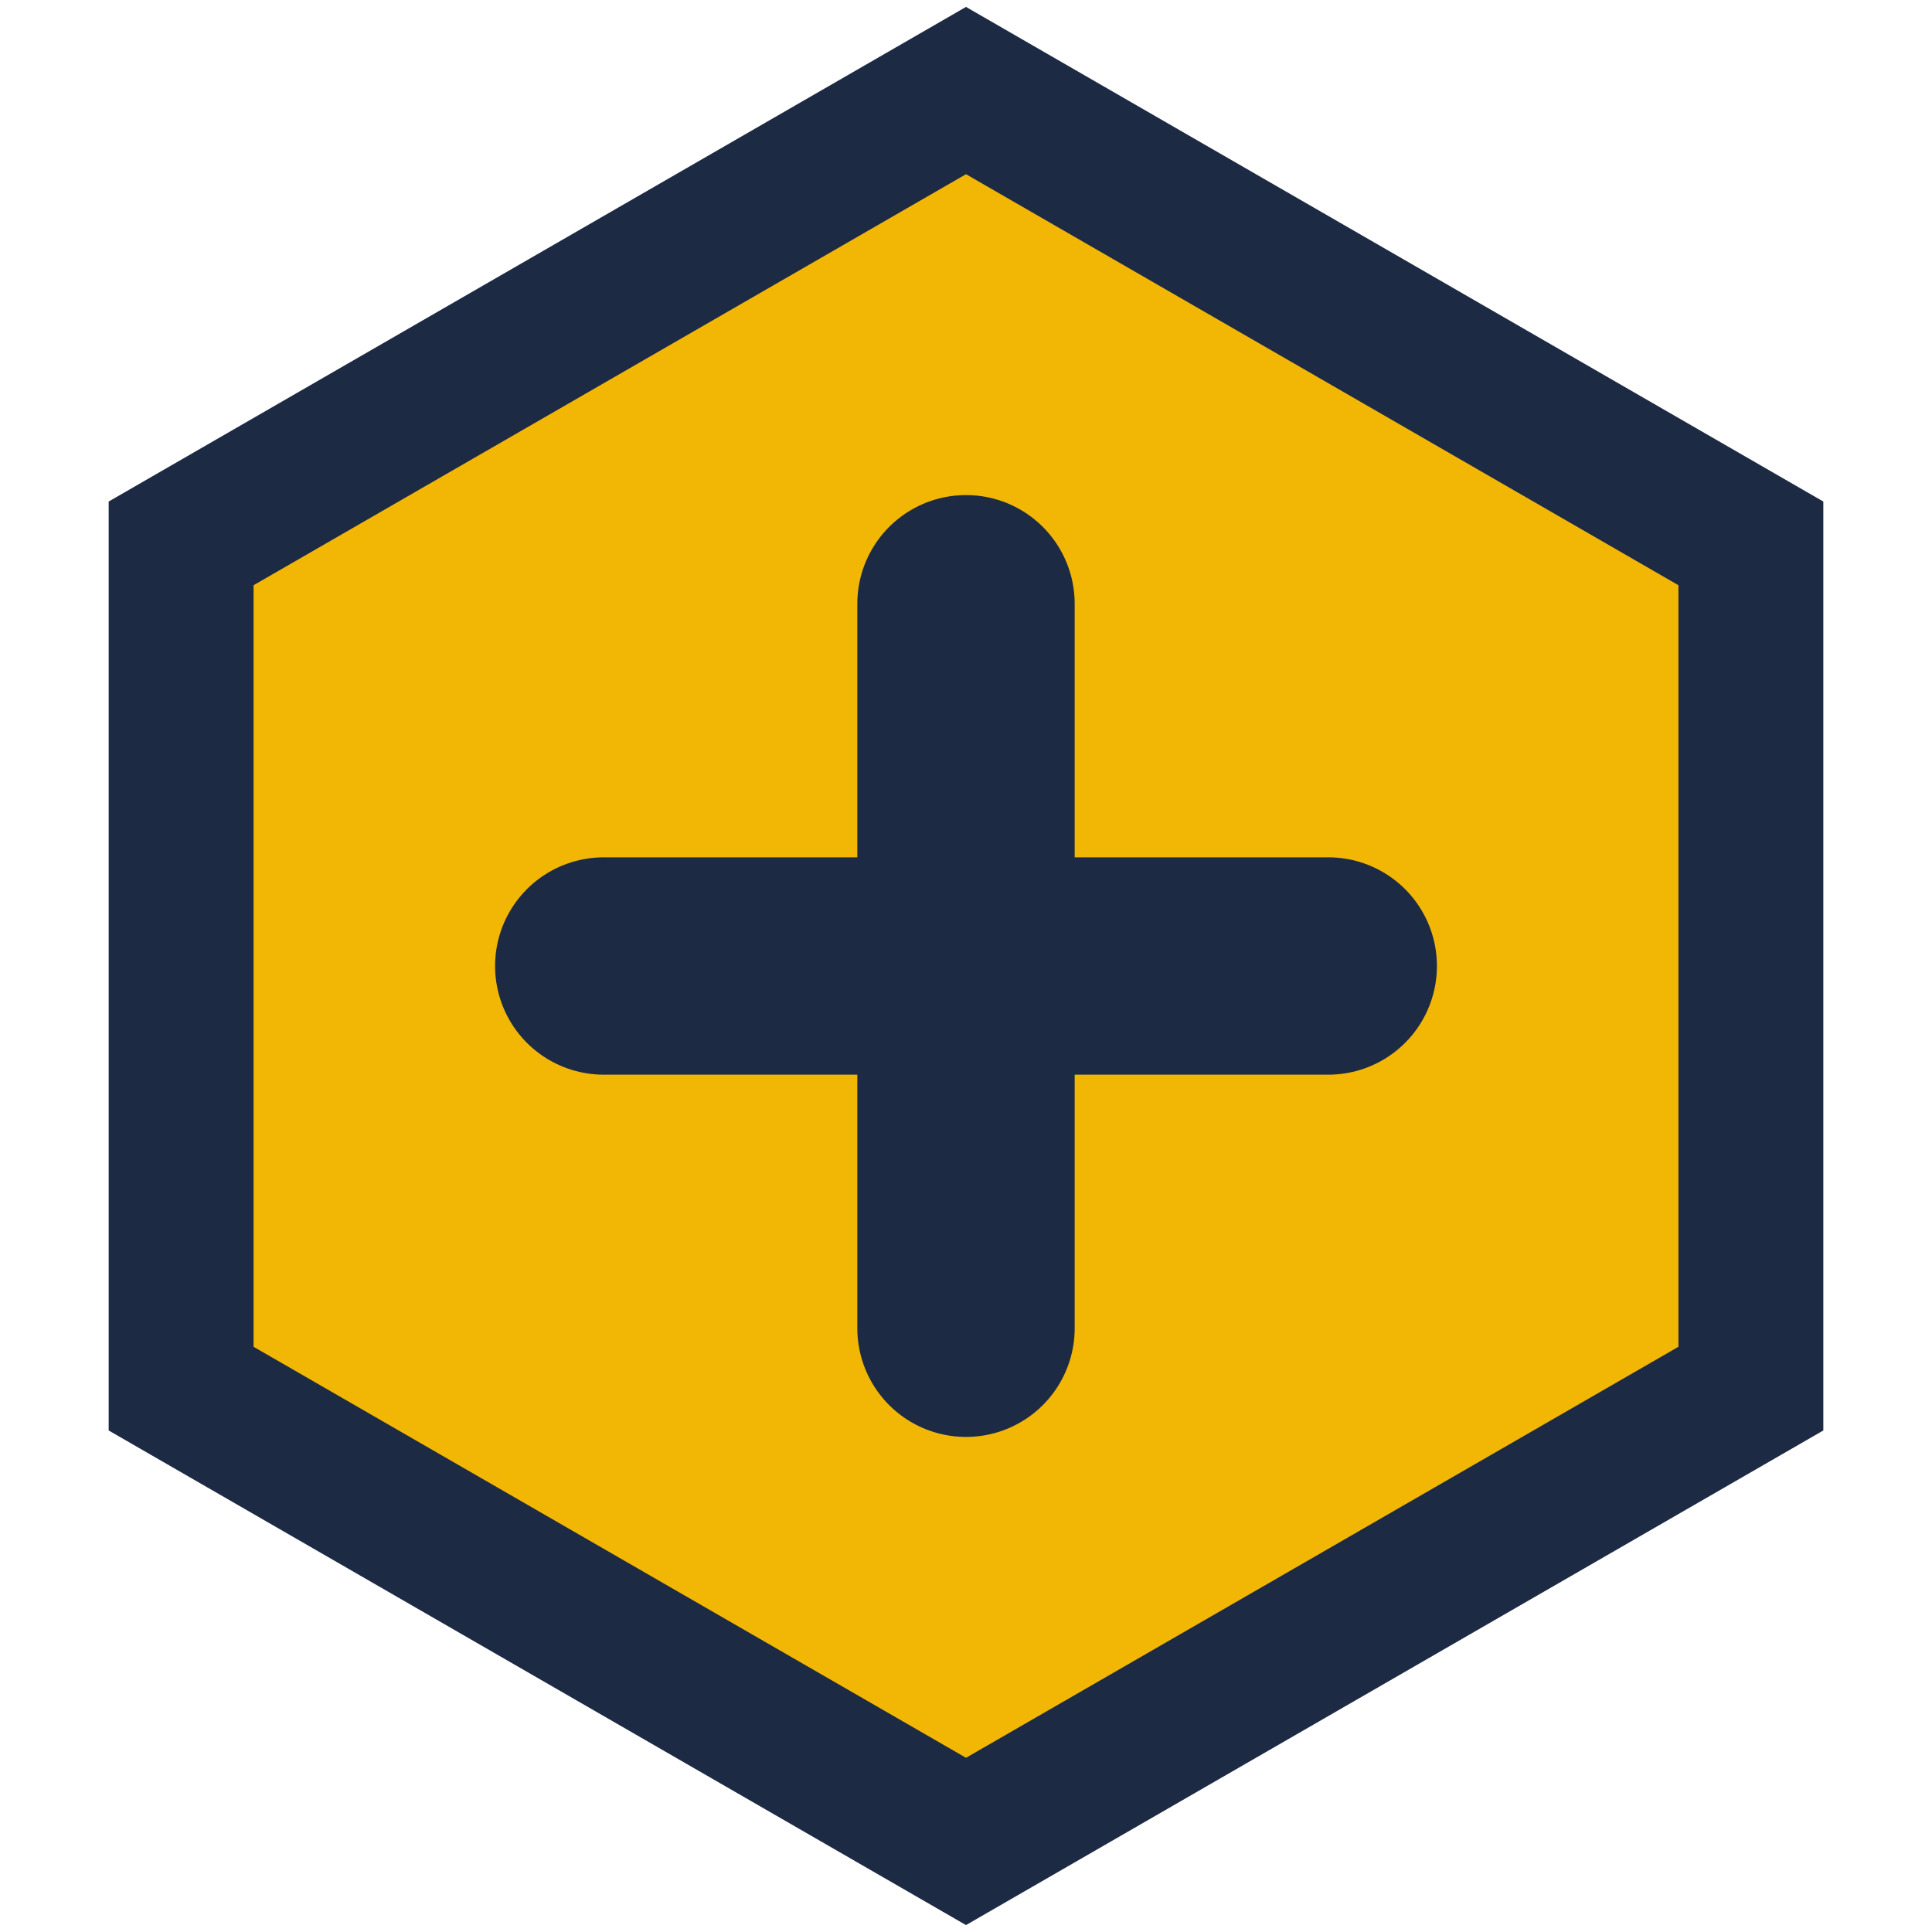
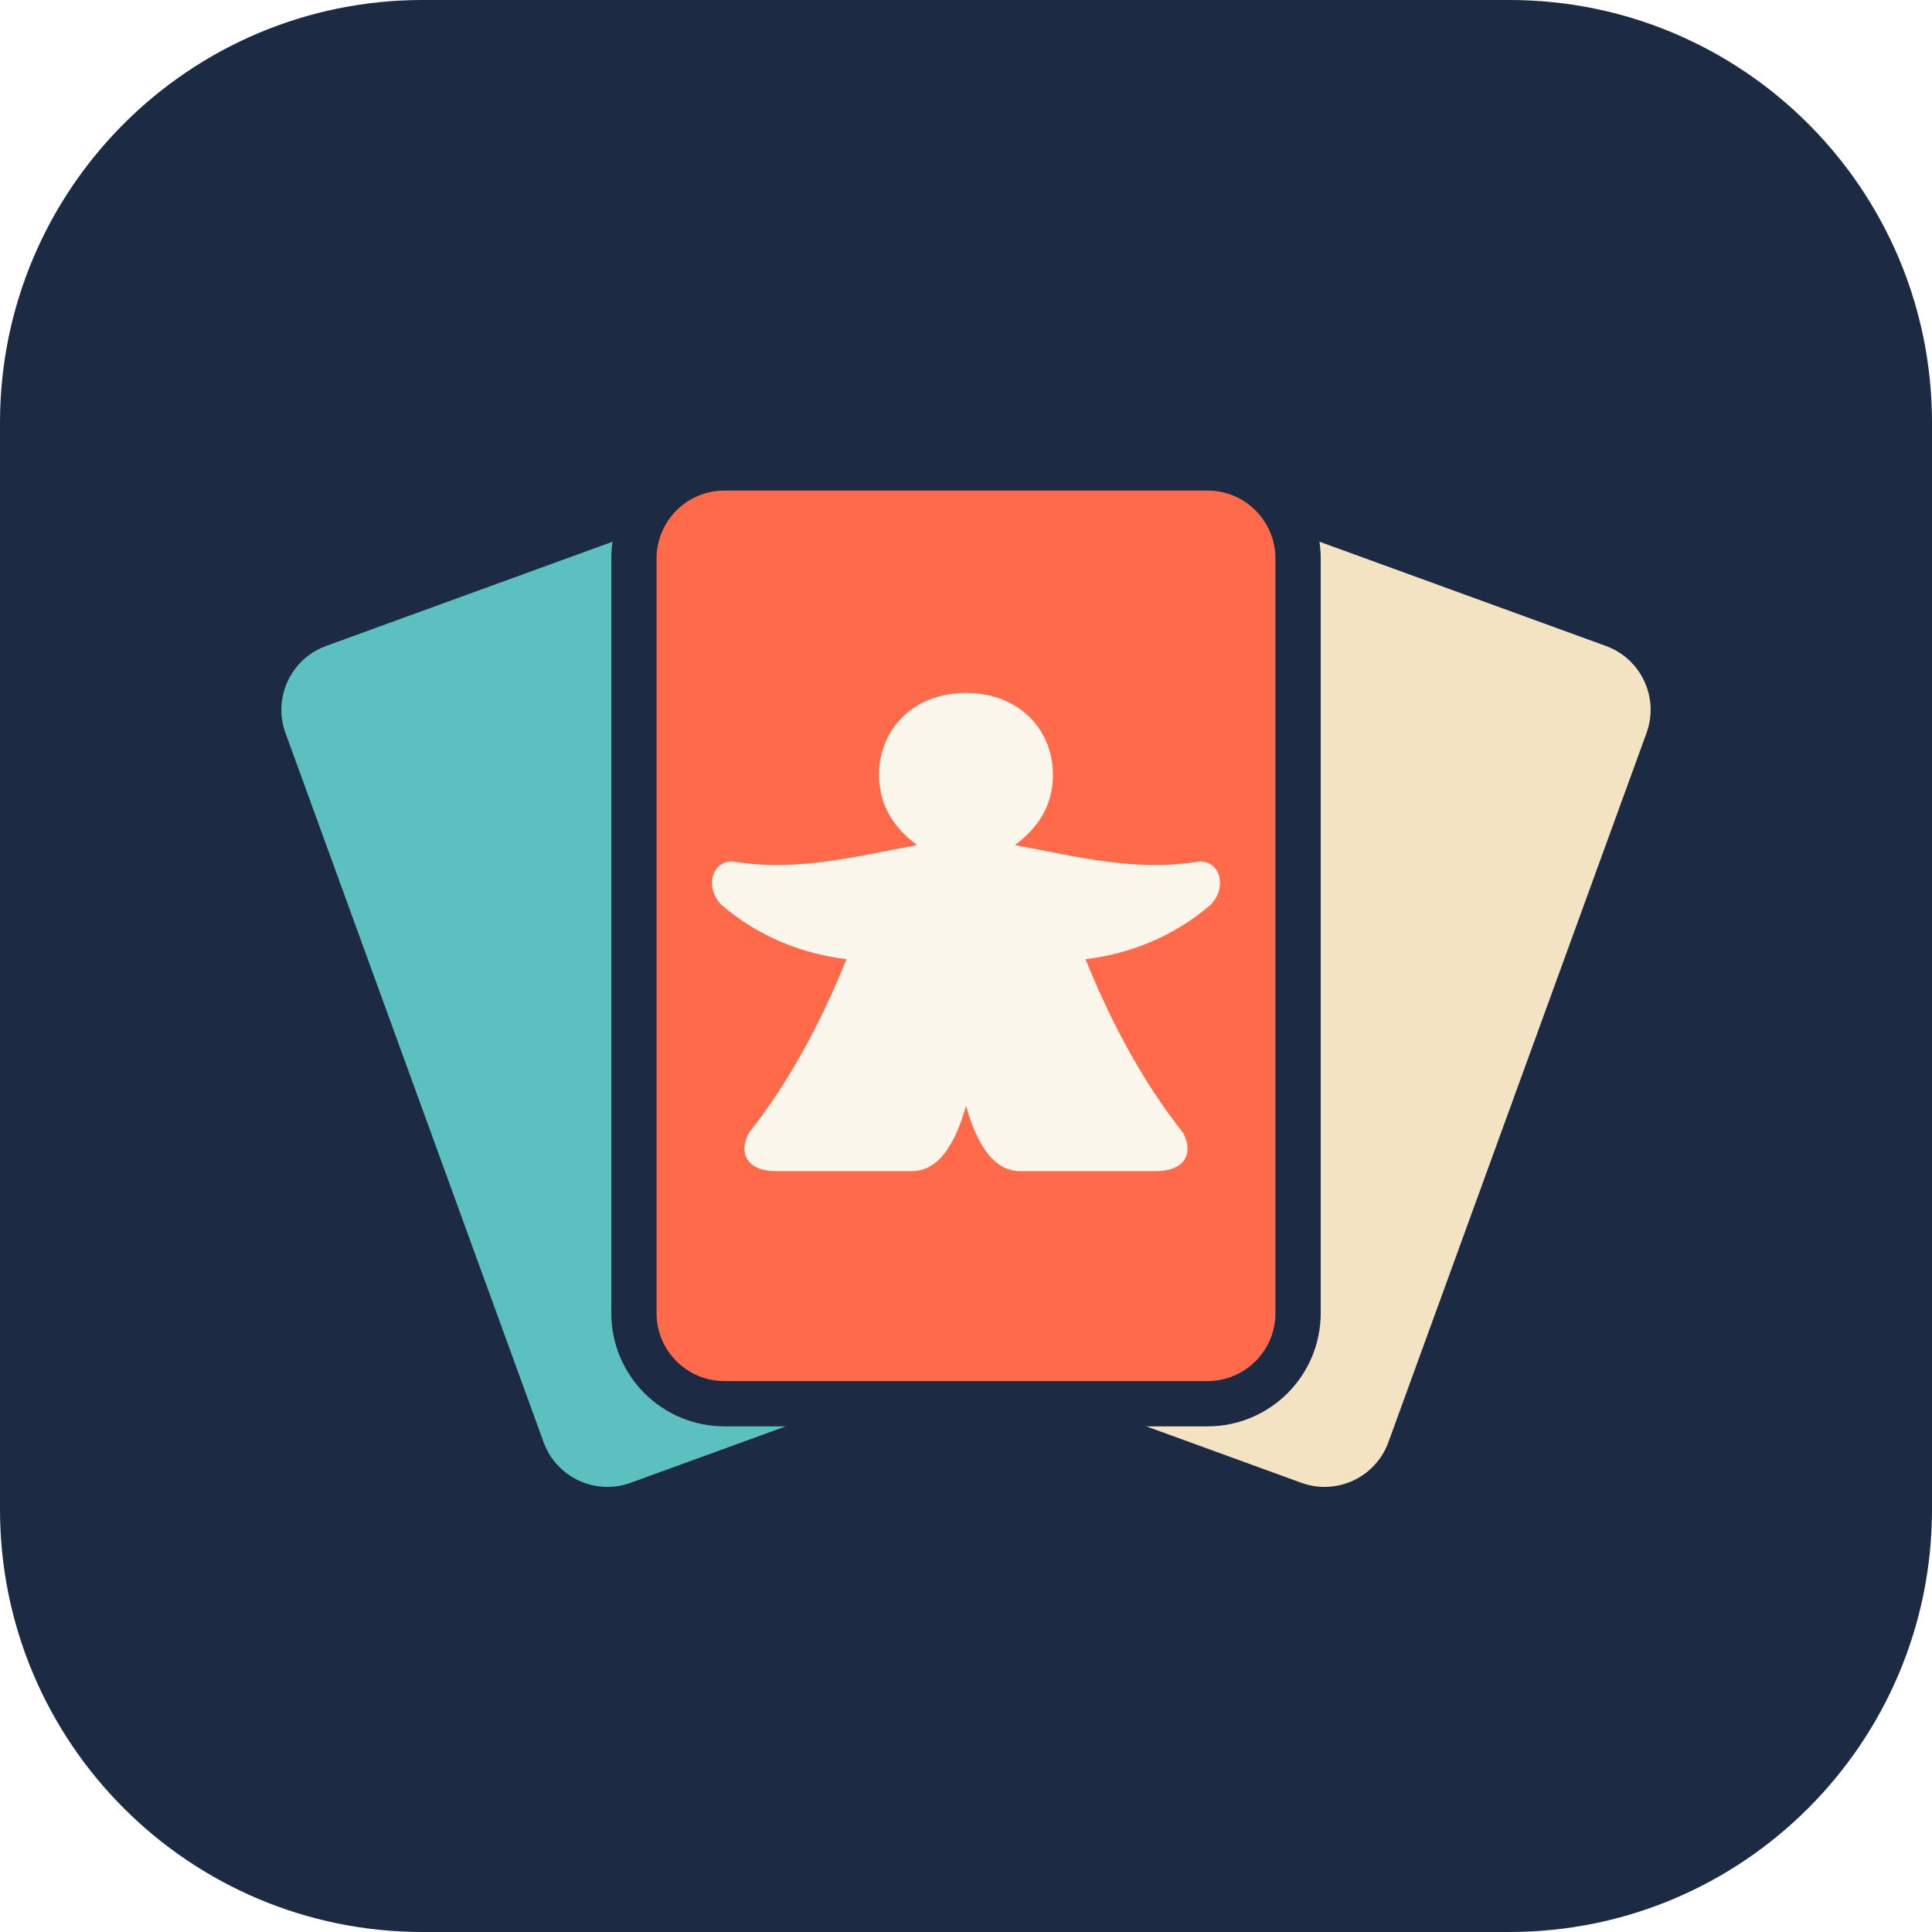
- <svg xmlns="http://www.w3.org/2000/svg" viewBox="0 0 32 32">
-   <path d="M16 1.5 29 9v14l-13 7.5L3 23V9z" fill="#F2B705" stroke="#1D2A44" stroke-width="2.4" />
-   <path d="M16 10v12M10 16h12" stroke="#1D2A44" stroke-width="3.6" stroke-linecap="round" />
+ <svg xmlns="http://www.w3.org/2000/svg" viewBox="0 0 512 512">
+   <rect width="512" height="512" rx="112" fill="#1D2A44" />
+   <g transform="translate(256 256) scale(1) translate(-256 -256)">
+     <g transform="rotate(-20 256 450)">
+       <rect x="168" y="124" width="176" height="248" rx="24" fill="#5BC0BE" stroke="#1D2A44" stroke-width="12" />
+     </g>
+     <g transform="rotate(20 256 450)">
+       <rect x="168" y="124" width="176" height="248" rx="24" fill="#F3E3C3" stroke="#1D2A44" stroke-width="12" />
+     </g>
+     <g transform="rotate(0 256 450)">
+       <rect x="168" y="124" width="176" height="248" rx="24" fill="#FF6B4A" stroke="#1D2A44" stroke-width="12" />
+       <g transform="translate(184 175) scale(1.44)">
+         <path d="M50 6C60 6 66 13 66 21c0 6-3 10-7 13 11 2 22 5 34 3 4 0 5 5 2 8-7 6-15 9-23 10 4 10 10 22 18 32 2 4 0 7-5 7H60c-5 0-8-5-10-12-2 7-5 12-10 12H15c-5 0-7-3-5-7 8-10 14-22 18-32-8-1-16-4-23-10-3-3-2-8 2-8 12 2 23-1 34-3-4-3-7-7-7-13C34 13 40 6 50 6Z" fill="#FBF6EC" />
+       </g>
+     </g>
+   </g>
</svg>
